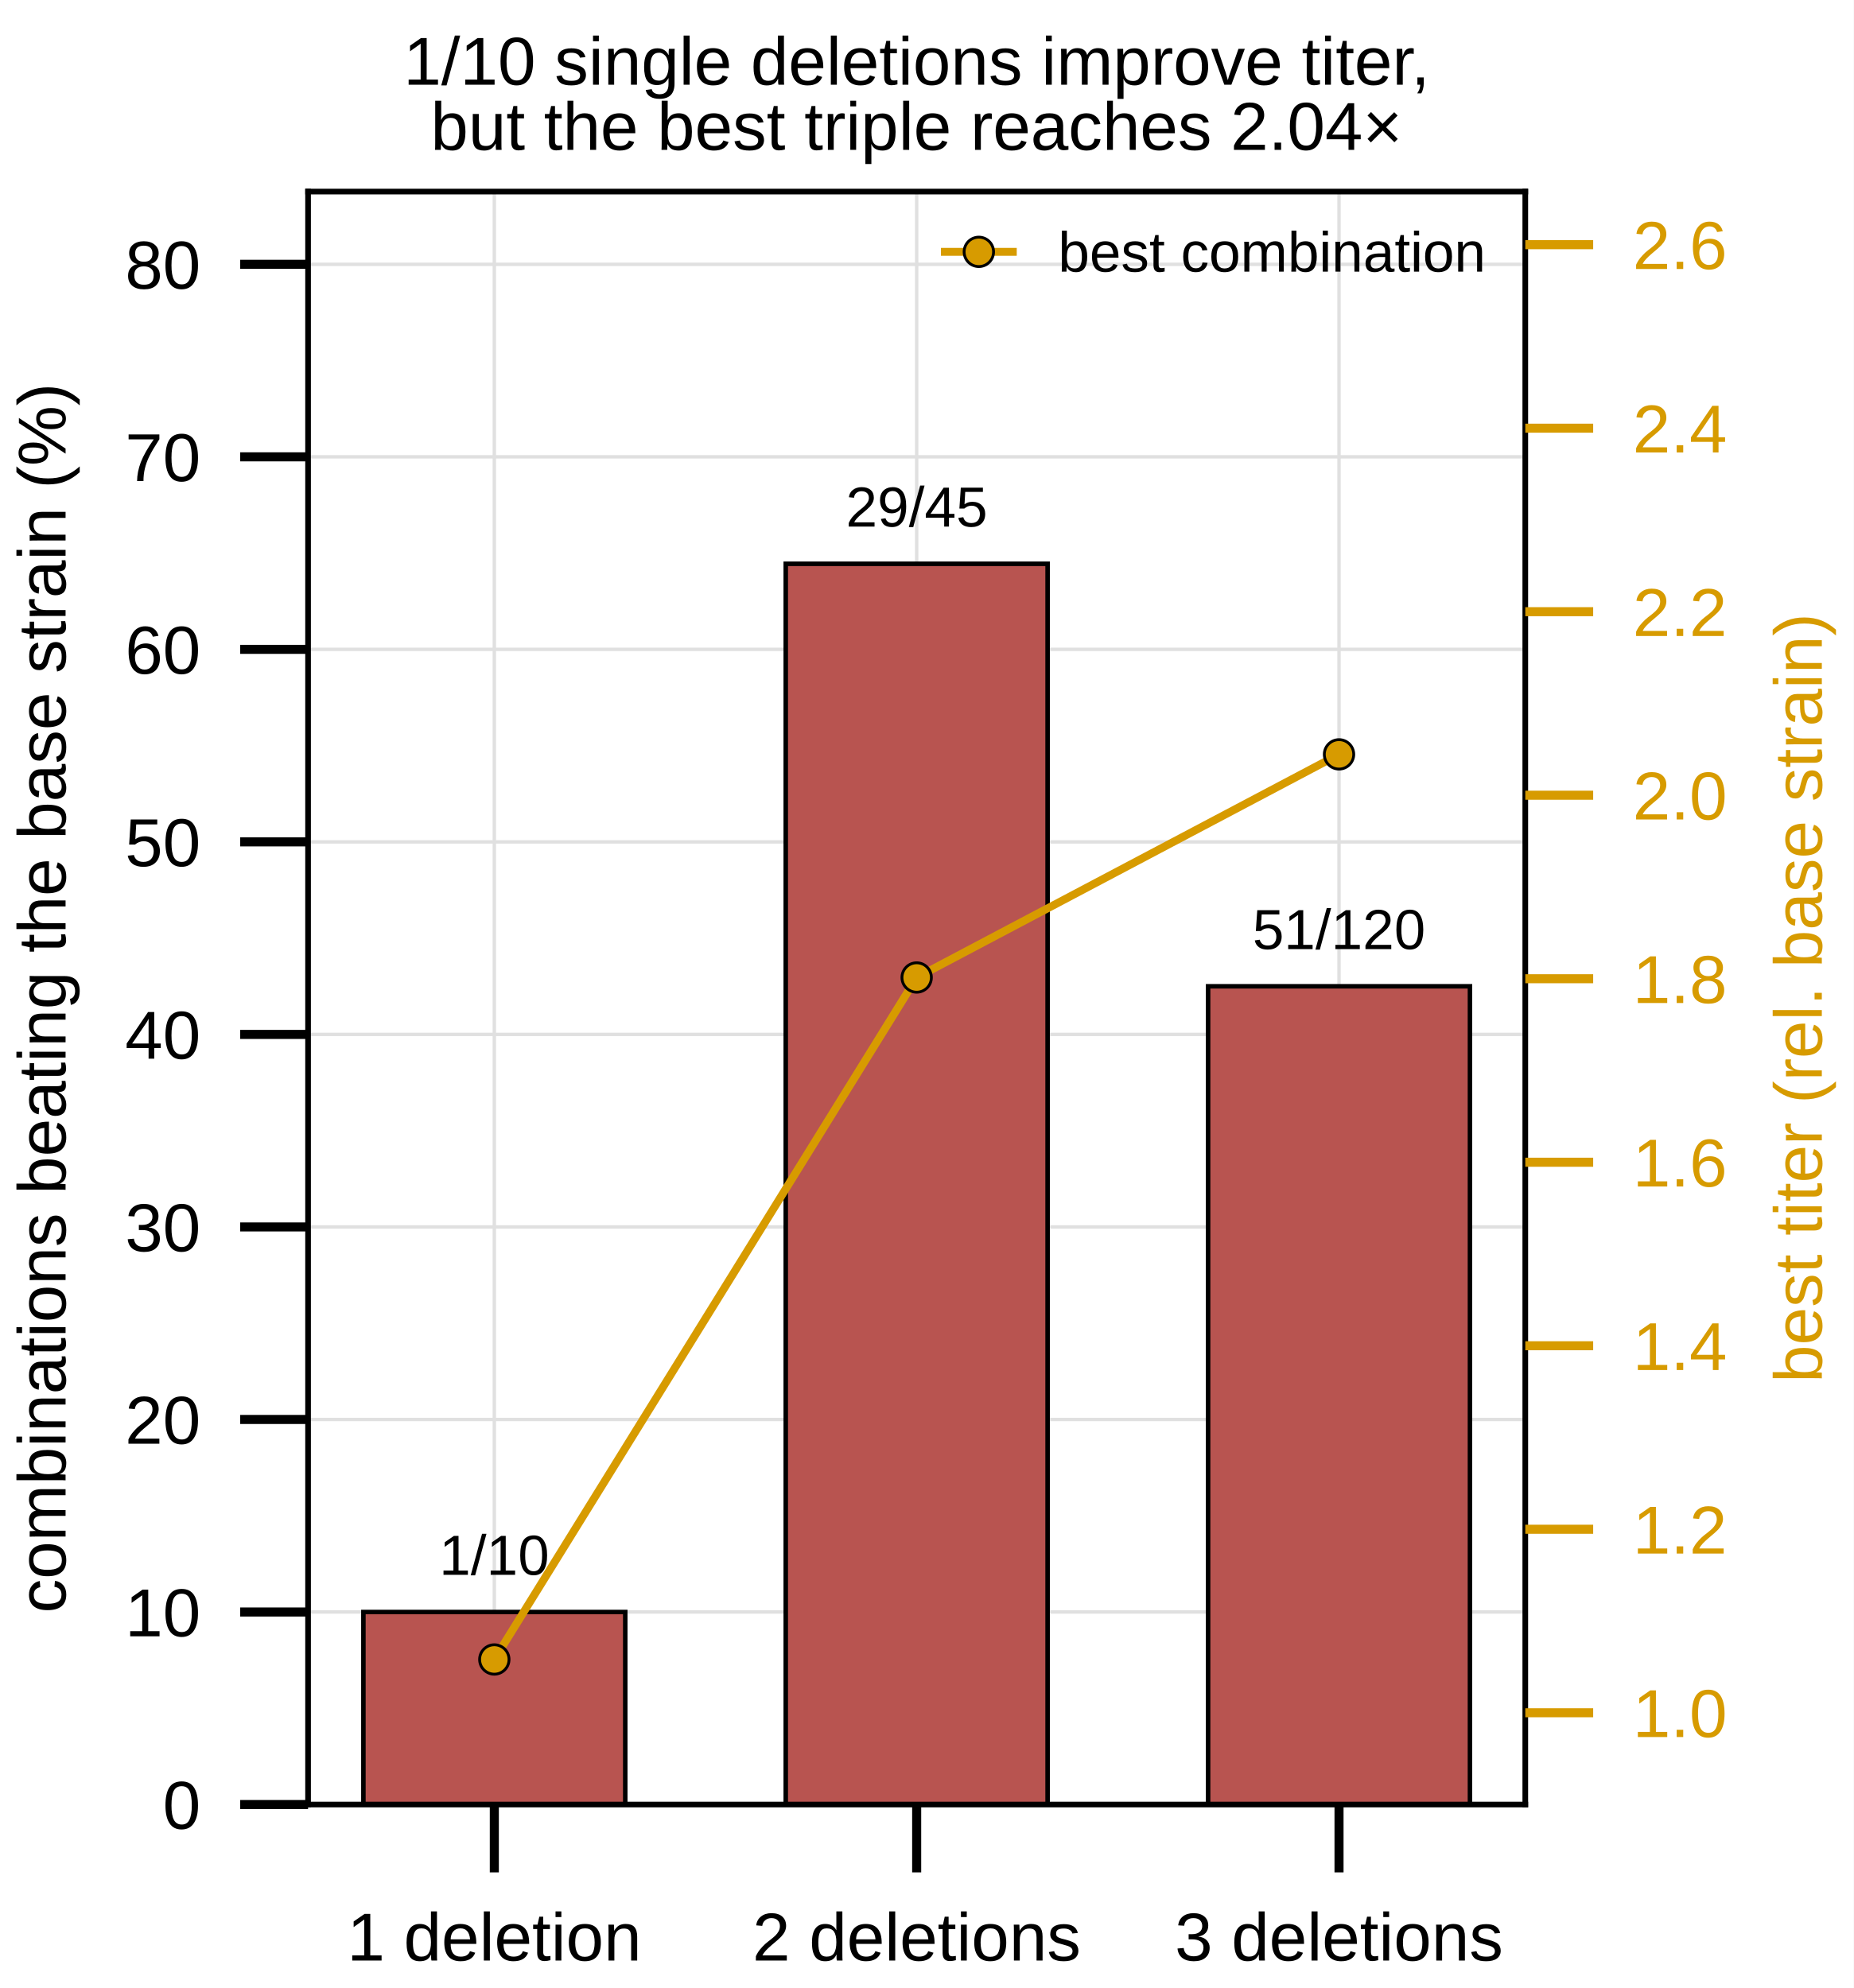
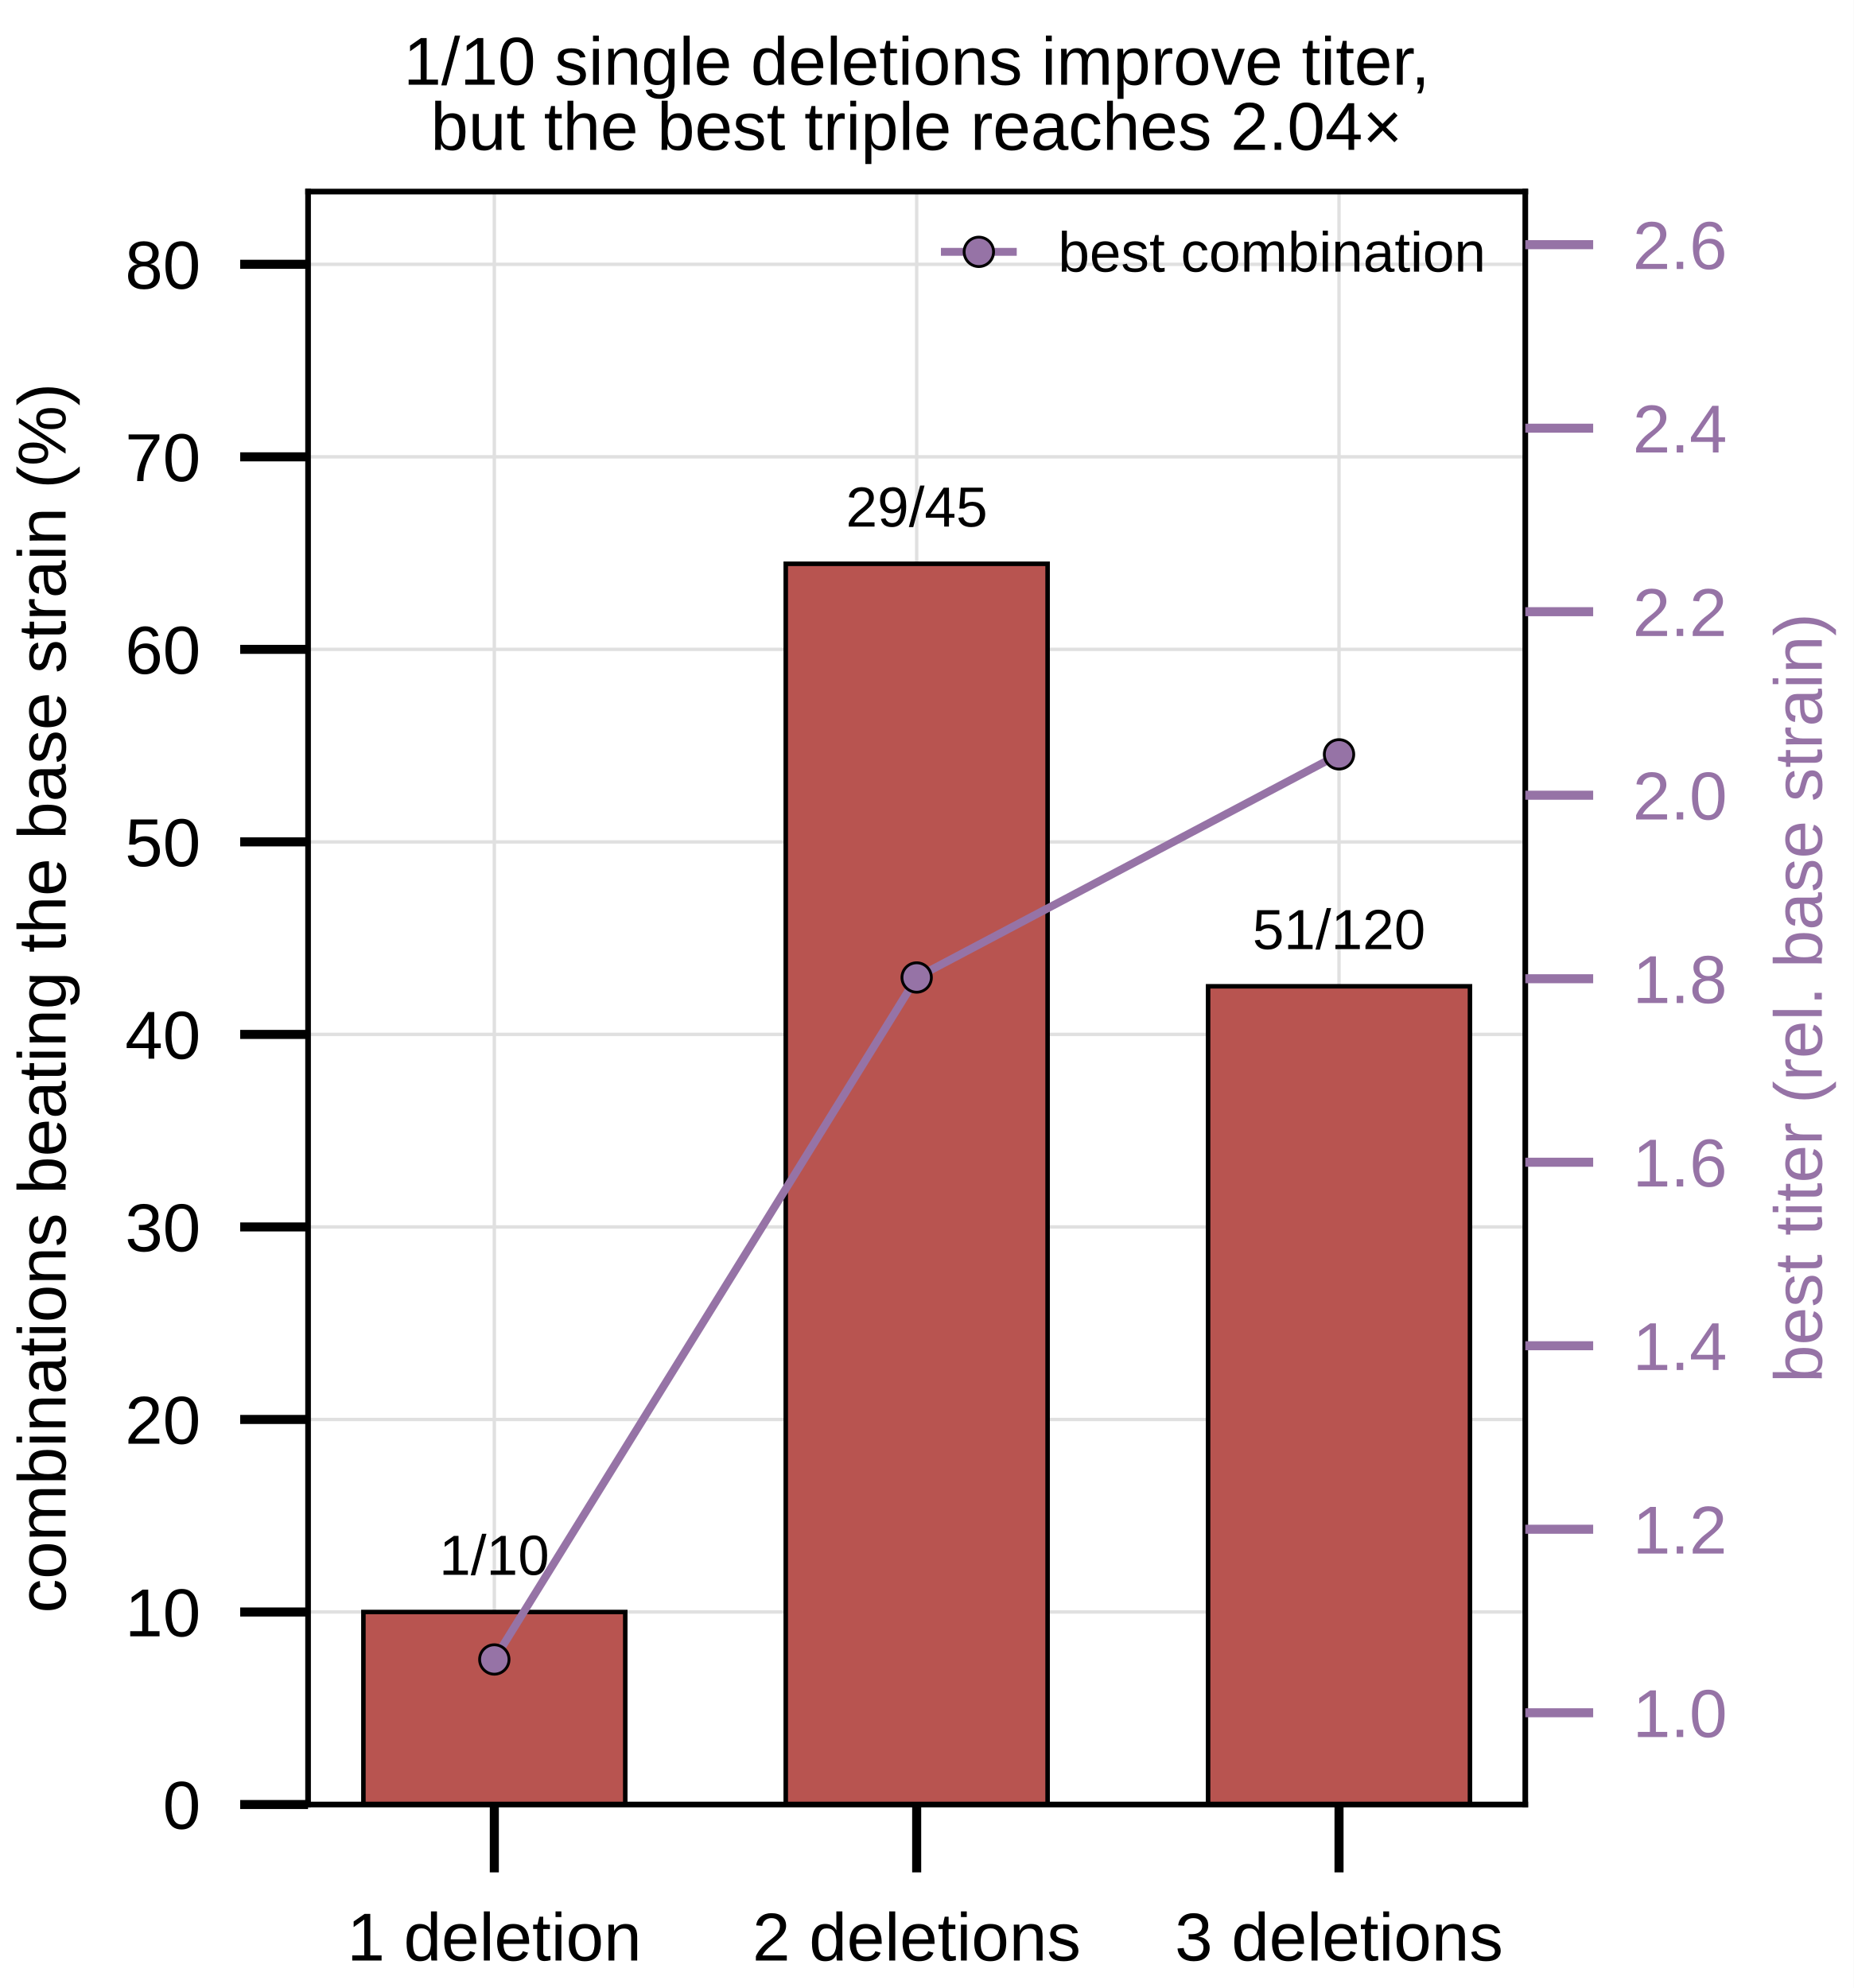
<svg xmlns="http://www.w3.org/2000/svg" xmlns:xlink="http://www.w3.org/1999/xlink" width="227.559" height="244.095" viewBox="0 0 227.559 244.095" version="1.1">
  <g transform="scale(1.388889)">
    <defs>
      <style type="text/css">*{stroke-linejoin: round; stroke-linecap: butt}</style>
    </defs>
    <g id="figure_1">
      <g id="patch_1">
        <path d="M 0 175.748  L 163.843 175.748  L 163.843 0  L 0 0  z " style="fill: #ffffff" />
      </g>
      <g id="axes_1">
        <g id="patch_2">
          <path d="M 27.229 159.528  L 134.814 159.528  L 134.814 16.936  L 27.229 16.936  z " style="fill: #ffffff" />
        </g>
        <g id="matplotlib.axis_1">
          <g id="xtick_1">
            <g id="line2d_1">
              <path d="M 43.691 159.528  L 43.691 16.936  " clip-path="url(#pcc481c8004)" style="fill: none; stroke: #e0e0e0; stroke-width: 0.3; stroke-linecap: square" />
            </g>
            <g id="line2d_2">
              <defs>
                <path id="m308052567e" d="M 0 0  L 0 6  " style="stroke: #000000; stroke-width: 0.8" />
              </defs>
              <g>
                <use xlink:href="#m308052567e" x="43.691" y="159.528" style="stroke: #000000; stroke-width: 0.8" />
              </g>
            </g>
            <g id="text_1">
              <text style="font-size: 6px; font-family: 'Arial', 'Helvetica', 'DejaVu Sans', sans-serif; text-anchor: middle" x="43.691" y="173.323" transform="rotate(-0 43.69127 173.3227)">1 deletion</text>
            </g>
          </g>
          <g id="xtick_2">
            <g id="line2d_3">
              <path d="M 81.021 159.528  L 81.021 16.936  " clip-path="url(#pcc481c8004)" style="fill: none; stroke: #e0e0e0; stroke-width: 0.3; stroke-linecap: square" />
            </g>
            <g id="line2d_4">
              <g>
                <use xlink:href="#m308052567e" x="81.021" y="159.528" style="stroke: #000000; stroke-width: 0.8" />
              </g>
            </g>
            <g id="text_2">
              <text style="font-size: 6px; font-family: 'Arial', 'Helvetica', 'DejaVu Sans', sans-serif; text-anchor: middle" x="81.021" y="173.323" transform="rotate(-0 81.02126 173.3227)">2 deletions</text>
            </g>
          </g>
          <g id="xtick_3">
            <g id="line2d_5">
              <path d="M 118.351 159.528  L 118.351 16.936  " clip-path="url(#pcc481c8004)" style="fill: none; stroke: #e0e0e0; stroke-width: 0.3; stroke-linecap: square" />
            </g>
            <g id="line2d_6">
              <g>
                <use xlink:href="#m308052567e" x="118.351" y="159.528" style="stroke: #000000; stroke-width: 0.8" />
              </g>
            </g>
            <g id="text_3">
              <text style="font-size: 6px; font-family: 'Arial', 'Helvetica', 'DejaVu Sans', sans-serif; text-anchor: middle" x="118.351" y="173.323" transform="rotate(-0 118.3512 173.3227)">3 deletions</text>
            </g>
          </g>
        </g>
        <g id="matplotlib.axis_2">
          <g id="ytick_1">
            <g id="line2d_7">
              <path d="M 27.229 159.528  L 134.814 159.528  " clip-path="url(#pcc481c8004)" style="fill: none; stroke: #e0e0e0; stroke-width: 0.3; stroke-linecap: square" />
            </g>
            <g id="line2d_8">
              <defs>
                <path id="m654d39bcf8" d="M 0 0  L -6 0  " style="stroke: #000000; stroke-width: 0.8" />
              </defs>
              <g>
                <use xlink:href="#m654d39bcf8" x="27.229" y="159.528" style="stroke: #000000; stroke-width: 0.8" />
              </g>
            </g>
            <g id="text_4">
              <text style="font-size: 6px; font-family: 'Arial', 'Helvetica', 'DejaVu Sans', sans-serif; text-anchor: end" x="17.729" y="161.675" transform="rotate(-0 17.72875 161.6754)">0</text>
            </g>
          </g>
          <g id="ytick_2">
            <g id="line2d_9">
              <path d="M 27.229 142.508  L 134.814 142.508  " clip-path="url(#pcc481c8004)" style="fill: none; stroke: #e0e0e0; stroke-width: 0.3; stroke-linecap: square" />
            </g>
            <g id="line2d_10">
              <g>
                <use xlink:href="#m654d39bcf8" x="27.229" y="142.508" style="stroke: #000000; stroke-width: 0.8" />
              </g>
            </g>
            <g id="text_5">
              <text style="font-size: 6px; font-family: 'Arial', 'Helvetica', 'DejaVu Sans', sans-serif; text-anchor: end" x="17.729" y="144.655" transform="rotate(-0 17.72875 144.6551)">10</text>
            </g>
          </g>
          <g id="ytick_3">
            <g id="line2d_11">
              <path d="M 27.229 125.487  L 134.814 125.487  " clip-path="url(#pcc481c8004)" style="fill: none; stroke: #e0e0e0; stroke-width: 0.3; stroke-linecap: square" />
            </g>
            <g id="line2d_12">
              <g>
                <use xlink:href="#m654d39bcf8" x="27.229" y="125.487" style="stroke: #000000; stroke-width: 0.8" />
              </g>
            </g>
            <g id="text_6">
              <text style="font-size: 6px; font-family: 'Arial', 'Helvetica', 'DejaVu Sans', sans-serif; text-anchor: end" x="17.729" y="127.635" transform="rotate(-0 17.72875 127.6348)">20</text>
            </g>
          </g>
          <g id="ytick_4">
            <g id="line2d_13">
              <path d="M 27.229 108.467  L 134.814 108.467  " clip-path="url(#pcc481c8004)" style="fill: none; stroke: #e0e0e0; stroke-width: 0.3; stroke-linecap: square" />
            </g>
            <g id="line2d_14">
              <g>
                <use xlink:href="#m654d39bcf8" x="27.229" y="108.467" style="stroke: #000000; stroke-width: 0.8" />
              </g>
            </g>
            <g id="text_7">
              <text style="font-size: 6px; font-family: 'Arial', 'Helvetica', 'DejaVu Sans', sans-serif; text-anchor: end" x="17.729" y="110.614" transform="rotate(-0 17.72875 110.6145)">30</text>
            </g>
          </g>
          <g id="ytick_5">
            <g id="line2d_15">
              <path d="M 27.229 91.447  L 134.814 91.447  " clip-path="url(#pcc481c8004)" style="fill: none; stroke: #e0e0e0; stroke-width: 0.3; stroke-linecap: square" />
            </g>
            <g id="line2d_16">
              <g>
                <use xlink:href="#m654d39bcf8" x="27.229" y="91.447" style="stroke: #000000; stroke-width: 0.8" />
              </g>
            </g>
            <g id="text_8">
              <text style="font-size: 6px; font-family: 'Arial', 'Helvetica', 'DejaVu Sans', sans-serif; text-anchor: end" x="17.729" y="93.594" transform="rotate(-0 17.72875 93.59418)">40</text>
            </g>
          </g>
          <g id="ytick_6">
            <g id="line2d_17">
              <path d="M 27.229 74.427  L 134.814 74.427  " clip-path="url(#pcc481c8004)" style="fill: none; stroke: #e0e0e0; stroke-width: 0.3; stroke-linecap: square" />
            </g>
            <g id="line2d_18">
              <g>
                <use xlink:href="#m654d39bcf8" x="27.229" y="74.427" style="stroke: #000000; stroke-width: 0.8" />
              </g>
            </g>
            <g id="text_9">
              <text style="font-size: 6px; font-family: 'Arial', 'Helvetica', 'DejaVu Sans', sans-serif; text-anchor: end" x="17.729" y="76.574" transform="rotate(-0 17.72875 76.57388)">50</text>
            </g>
          </g>
          <g id="ytick_7">
            <g id="line2d_19">
              <path d="M 27.229 57.406  L 134.814 57.406  " clip-path="url(#pcc481c8004)" style="fill: none; stroke: #e0e0e0; stroke-width: 0.3; stroke-linecap: square" />
            </g>
            <g id="line2d_20">
              <g>
                <use xlink:href="#m654d39bcf8" x="27.229" y="57.406" style="stroke: #000000; stroke-width: 0.8" />
              </g>
            </g>
            <g id="text_10">
              <text style="font-size: 6px; font-family: 'Arial', 'Helvetica', 'DejaVu Sans', sans-serif; text-anchor: end" x="17.729" y="59.554" transform="rotate(-0 17.72875 59.55358)">60</text>
            </g>
          </g>
          <g id="ytick_8">
            <g id="line2d_21">
              <path d="M 27.229 40.386  L 134.814 40.386  " clip-path="url(#pcc481c8004)" style="fill: none; stroke: #e0e0e0; stroke-width: 0.3; stroke-linecap: square" />
            </g>
            <g id="line2d_22">
              <g>
                <use xlink:href="#m654d39bcf8" x="27.229" y="40.386" style="stroke: #000000; stroke-width: 0.8" />
              </g>
            </g>
            <g id="text_11">
              <text style="font-size: 6px; font-family: 'Arial', 'Helvetica', 'DejaVu Sans', sans-serif; text-anchor: end" x="17.729" y="42.533" transform="rotate(-0 17.72875 42.53328)">70</text>
            </g>
          </g>
          <g id="ytick_9">
            <g id="line2d_23">
              <path d="M 27.229 23.366  L 134.814 23.366  " clip-path="url(#pcc481c8004)" style="fill: none; stroke: #e0e0e0; stroke-width: 0.3; stroke-linecap: square" />
            </g>
            <g id="line2d_24">
              <g>
                <use xlink:href="#m654d39bcf8" x="27.229" y="23.366" style="stroke: #000000; stroke-width: 0.8" />
              </g>
            </g>
            <g id="text_12">
              <text style="font-size: 6px; font-family: 'Arial', 'Helvetica', 'DejaVu Sans', sans-serif; text-anchor: end" x="17.729" y="25.513" transform="rotate(-0 17.72875 25.51298)">80</text>
            </g>
          </g>
          <g id="text_13">
            <text style="font-size: 6px; font-family: 'Arial', 'Helvetica', 'DejaVu Sans', sans-serif; text-anchor: middle" x="5.793" y="88.232" transform="rotate(-90 5.792813 88.23189)">combinations beating the base strain (%)</text>
          </g>
        </g>
        <g id="patch_3">
          <path d="M 32.119 159.528  L 55.264 159.528  L 55.264 142.508  L 32.119 142.508  z " clip-path="url(#pcc481c8004)" style="fill: #b85450; stroke: #000000; stroke-width: 0.4; stroke-linejoin: miter" />
        </g>
        <g id="patch_4">
          <path d="M 69.449 159.528  L 92.594 159.528  L 92.594 49.842  L 69.449 49.842  z " clip-path="url(#pcc481c8004)" style="fill: #b85450; stroke: #000000; stroke-width: 0.4; stroke-linejoin: miter" />
        </g>
        <g id="patch_5">
          <path d="M 106.779 159.528  L 129.924 159.528  L 129.924 87.192  L 106.779 87.192  z " clip-path="url(#pcc481c8004)" style="fill: #b85450; stroke: #000000; stroke-width: 0.4; stroke-linejoin: miter" />
        </g>
        <g id="patch_6">
          <path d="M 27.229 159.528  L 27.229 16.936  " style="fill: none; stroke: #000000; stroke-width: 0.5; stroke-linejoin: miter; stroke-linecap: square" />
        </g>
        <g id="patch_7">
          <path d="M 134.814 159.528  L 134.814 16.936  " style="fill: none; stroke: #000000; stroke-width: 0.5; stroke-linejoin: miter; stroke-linecap: square" />
        </g>
        <g id="patch_8">
          <path d="M 27.229 159.528  L 134.814 159.528  " style="fill: none; stroke: #000000; stroke-width: 0.5; stroke-linejoin: miter; stroke-linecap: square" />
        </g>
        <g id="patch_9">
          <path d="M 27.229 16.936  L 134.814 16.936  " style="fill: none; stroke: #000000; stroke-width: 0.5; stroke-linejoin: miter; stroke-linecap: square" />
        </g>
        <g id="text_14">
          <text style="font-size: 5px; font-family: 'Arial', 'Helvetica', 'DejaVu Sans', sans-serif; text-anchor: middle" x="43.691" y="139.217" transform="rotate(-0 43.69127 139.2171)">1/10</text>
        </g>
        <g id="text_15">
          <text style="font-size: 5px; font-family: 'Arial', 'Helvetica', 'DejaVu Sans', sans-serif; text-anchor: middle" x="81.021" y="46.551" transform="rotate(-0 81.02126 46.55107)">29/45</text>
        </g>
        <g id="text_16">
          <text style="font-size: 5px; font-family: 'Arial', 'Helvetica', 'DejaVu Sans', sans-serif; text-anchor: middle" x="118.351" y="83.901" transform="rotate(-0 118.3512 83.90117)">51/120</text>
        </g>
        <g id="text_17">
          <text style="font-size: 6px; font-family: 'Arial', 'Helvetica', 'DejaVu Sans', sans-serif" transform="translate(35.66501 7.488937)">1/10 single deletions improve titer,</text>
          <g transform="translate(38.06126 13.93575)">
            <text>
              <tspan x="0" y="-0.688" style="font-size: 6px; font-family: 'Arial'">b</tspan>
              <tspan x="3.337" y="-0.688" style="font-size: 6px; font-family: 'Arial'">u</tspan>
              <tspan x="6.674" y="-0.688" style="font-size: 6px; font-family: 'Arial'">t</tspan>
              <tspan x="8.341" y="-0.688" style="font-size: 6px; font-family: 'Arial'"> </tspan>
              <tspan x="10.008" y="-0.688" style="font-size: 6px; font-family: 'Arial'">t</tspan>
              <tspan x="11.675" y="-0.688" style="font-size: 6px; font-family: 'Arial'">h</tspan>
              <tspan x="15.012" y="-0.688" style="font-size: 6px; font-family: 'Arial'">e</tspan>
              <tspan x="18.349" y="-0.688" style="font-size: 6px; font-family: 'Arial'"> </tspan>
              <tspan x="20.016" y="-0.688" style="font-size: 6px; font-family: 'Arial'">b</tspan>
              <tspan x="23.353" y="-0.688" style="font-size: 6px; font-family: 'Arial'">e</tspan>
              <tspan x="26.689" y="-0.688" style="font-size: 6px; font-family: 'Arial'">s</tspan>
              <tspan x="29.689" y="-0.688" style="font-size: 6px; font-family: 'Arial'">t</tspan>
              <tspan x="31.356" y="-0.688" style="font-size: 6px; font-family: 'Arial'"> </tspan>
              <tspan x="33.023" y="-0.688" style="font-size: 6px; font-family: 'Arial'">t</tspan>
              <tspan x="34.69" y="-0.688" style="font-size: 6px; font-family: 'Arial'">r</tspan>
              <tspan x="36.688" y="-0.688" style="font-size: 6px; font-family: 'Arial'">i</tspan>
              <tspan x="38.021" y="-0.688" style="font-size: 6px; font-family: 'Arial'">p</tspan>
              <tspan x="41.358" y="-0.688" style="font-size: 6px; font-family: 'Arial'">l</tspan>
              <tspan x="42.691" y="-0.688" style="font-size: 6px; font-family: 'Arial'">e</tspan>
              <tspan x="46.028" y="-0.688" style="font-size: 6px; font-family: 'Arial'"> </tspan>
              <tspan x="47.695" y="-0.688" style="font-size: 6px; font-family: 'Arial'">r</tspan>
              <tspan x="49.693" y="-0.688" style="font-size: 6px; font-family: 'Arial'">e</tspan>
              <tspan x="53.03" y="-0.688" style="font-size: 6px; font-family: 'Arial'">a</tspan>
              <tspan x="56.367" y="-0.688" style="font-size: 6px; font-family: 'Arial'">c</tspan>
              <tspan x="59.367" y="-0.688" style="font-size: 6px; font-family: 'Arial'">h</tspan>
              <tspan x="62.704" y="-0.688" style="font-size: 6px; font-family: 'Arial'">e</tspan>
              <tspan x="66.041" y="-0.688" style="font-size: 6px; font-family: 'Arial'">s</tspan>
              <tspan x="69.041" y="-0.688" style="font-size: 6px; font-family: 'Arial'"> </tspan>
              <tspan x="70.708" y="-0.688" style="font-size: 6px; font-family: 'Arial'">2</tspan>
              <tspan x="74.045" y="-0.688" style="font-size: 6px; font-family: 'Arial'">.</tspan>
              <tspan x="75.712" y="-0.688" style="font-size: 6px; font-family: 'Arial'">0</tspan>
              <tspan x="79.049" y="-0.688" style="font-size: 6px; font-family: 'Arial'">4</tspan>
              <tspan x="82.386" y="-0.688" style="font-size: 6px; font-family: 'Arial'">×</tspan>
            </text>
          </g>
        </g>
      </g>
      <g id="axes_2">
        <g id="matplotlib.axis_3">
          <g id="ytick_10">
            <g id="line2d_25">
              <defs>
-                 <path id="m3b48ddd4ba" d="M 0 0  L 6 0  " style="stroke: #d79b00; stroke-width: 0.8" />
+                 <path id="m68b8710060" d="M 0 0  L 6 0  " style="stroke: #9673a6; stroke-width: 0.8" />
              </defs>
              <g>
-                 <use xlink:href="#m3b48ddd4ba" x="134.814" y="151.416" style="fill: #d79b00; stroke: #d79b00; stroke-width: 0.8" />
+                 <use xlink:href="#m68b8710060" x="134.814" y="151.416" style="fill: #9673a6; stroke: #9673a6; stroke-width: 0.8" />
              </g>
            </g>
            <g id="text_18">
-               <text style="font-size: 6px; font-family: 'Arial', 'Helvetica', 'DejaVu Sans', sans-serif; text-anchor: start; fill: #d79b00" x="144.314" y="153.564" transform="rotate(-0 144.3138 153.5638)">1.0</text>
+               <text style="font-size: 6px; font-family: 'Arial', 'Helvetica', 'DejaVu Sans', sans-serif; text-anchor: start; fill: #9673a6" x="144.314" y="153.564" transform="rotate(-0 144.3138 153.5638)">1.0</text>
            </g>
          </g>
          <g id="ytick_11">
            <g id="line2d_26">
              <g>
-                 <use xlink:href="#m3b48ddd4ba" x="134.814" y="135.193" style="fill: #d79b00; stroke: #d79b00; stroke-width: 0.8" />
+                 <use xlink:href="#m68b8710060" x="134.814" y="135.193" style="fill: #9673a6; stroke: #9673a6; stroke-width: 0.8" />
              </g>
            </g>
            <g id="text_19">
-               <text style="font-size: 6px; font-family: 'Arial', 'Helvetica', 'DejaVu Sans', sans-serif; text-anchor: start; fill: #d79b00" x="144.314" y="137.341" transform="rotate(-0 144.3138 137.3406)">1.2</text>
+               <text style="font-size: 6px; font-family: 'Arial', 'Helvetica', 'DejaVu Sans', sans-serif; text-anchor: start; fill: #9673a6" x="144.314" y="137.341" transform="rotate(-0 144.3138 137.3406)">1.2</text>
            </g>
          </g>
          <g id="ytick_12">
            <g id="line2d_27">
              <g>
-                 <use xlink:href="#m3b48ddd4ba" x="134.814" y="118.97" style="fill: #d79b00; stroke: #d79b00; stroke-width: 0.8" />
+                 <use xlink:href="#m68b8710060" x="134.814" y="118.97" style="fill: #9673a6; stroke: #9673a6; stroke-width: 0.8" />
              </g>
            </g>
            <g id="text_20">
-               <text style="font-size: 6px; font-family: 'Arial', 'Helvetica', 'DejaVu Sans', sans-serif; text-anchor: start; fill: #d79b00" x="144.314" y="121.117" transform="rotate(-0 144.3138 121.1174)">1.4</text>
+               <text style="font-size: 6px; font-family: 'Arial', 'Helvetica', 'DejaVu Sans', sans-serif; text-anchor: start; fill: #9673a6" x="144.314" y="121.117" transform="rotate(-0 144.3138 121.1174)">1.4</text>
            </g>
          </g>
          <g id="ytick_13">
            <g id="line2d_28">
              <g>
-                 <use xlink:href="#m3b48ddd4ba" x="134.814" y="102.747" style="fill: #d79b00; stroke: #d79b00; stroke-width: 0.8" />
+                 <use xlink:href="#m68b8710060" x="134.814" y="102.747" style="fill: #9673a6; stroke: #9673a6; stroke-width: 0.8" />
              </g>
            </g>
            <g id="text_21">
-               <text style="font-size: 6px; font-family: 'Arial', 'Helvetica', 'DejaVu Sans', sans-serif; text-anchor: start; fill: #d79b00" x="144.314" y="104.894" transform="rotate(-0 144.3138 104.8942)">1.6</text>
+               <text style="font-size: 6px; font-family: 'Arial', 'Helvetica', 'DejaVu Sans', sans-serif; text-anchor: start; fill: #9673a6" x="144.314" y="104.894" transform="rotate(-0 144.3138 104.8942)">1.6</text>
            </g>
          </g>
          <g id="ytick_14">
            <g id="line2d_29">
              <g>
-                 <use xlink:href="#m3b48ddd4ba" x="134.814" y="86.524" style="fill: #d79b00; stroke: #d79b00; stroke-width: 0.8" />
+                 <use xlink:href="#m68b8710060" x="134.814" y="86.524" style="fill: #9673a6; stroke: #9673a6; stroke-width: 0.8" />
              </g>
            </g>
            <g id="text_22">
-               <text style="font-size: 6px; font-family: 'Arial', 'Helvetica', 'DejaVu Sans', sans-serif; text-anchor: start; fill: #d79b00" x="144.314" y="88.671" transform="rotate(-0 144.3138 88.67107)">1.8</text>
+               <text style="font-size: 6px; font-family: 'Arial', 'Helvetica', 'DejaVu Sans', sans-serif; text-anchor: start; fill: #9673a6" x="144.314" y="88.671" transform="rotate(-0 144.3138 88.67107)">1.8</text>
            </g>
          </g>
          <g id="ytick_15">
            <g id="line2d_30">
              <g>
-                 <use xlink:href="#m3b48ddd4ba" x="134.814" y="70.301" style="fill: #d79b00; stroke: #d79b00; stroke-width: 0.8" />
+                 <use xlink:href="#m68b8710060" x="134.814" y="70.301" style="fill: #9673a6; stroke: #9673a6; stroke-width: 0.8" />
              </g>
            </g>
            <g id="text_23">
-               <text style="font-size: 6px; font-family: 'Arial', 'Helvetica', 'DejaVu Sans', sans-serif; text-anchor: start; fill: #d79b00" x="144.314" y="72.448" transform="rotate(-0 144.3138 72.44789)">2.0</text>
+               <text style="font-size: 6px; font-family: 'Arial', 'Helvetica', 'DejaVu Sans', sans-serif; text-anchor: start; fill: #9673a6" x="144.314" y="72.448" transform="rotate(-0 144.3138 72.44789)">2.0</text>
            </g>
          </g>
          <g id="ytick_16">
            <g id="line2d_31">
              <g>
-                 <use xlink:href="#m3b48ddd4ba" x="134.814" y="54.077" style="fill: #d79b00; stroke: #d79b00; stroke-width: 0.8" />
+                 <use xlink:href="#m68b8710060" x="134.814" y="54.077" style="fill: #9673a6; stroke: #9673a6; stroke-width: 0.8" />
              </g>
            </g>
            <g id="text_24">
-               <text style="font-size: 6px; font-family: 'Arial', 'Helvetica', 'DejaVu Sans', sans-serif; text-anchor: start; fill: #d79b00" x="144.314" y="56.225" transform="rotate(-0 144.3138 56.22471)">2.2</text>
+               <text style="font-size: 6px; font-family: 'Arial', 'Helvetica', 'DejaVu Sans', sans-serif; text-anchor: start; fill: #9673a6" x="144.314" y="56.225" transform="rotate(-0 144.3138 56.22471)">2.2</text>
            </g>
          </g>
          <g id="ytick_17">
            <g id="line2d_32">
              <g>
-                 <use xlink:href="#m3b48ddd4ba" x="134.814" y="37.854" style="fill: #d79b00; stroke: #d79b00; stroke-width: 0.8" />
+                 <use xlink:href="#m68b8710060" x="134.814" y="37.854" style="fill: #9673a6; stroke: #9673a6; stroke-width: 0.8" />
              </g>
            </g>
            <g id="text_25">
-               <text style="font-size: 6px; font-family: 'Arial', 'Helvetica', 'DejaVu Sans', sans-serif; text-anchor: start; fill: #d79b00" x="144.314" y="40.002" transform="rotate(-0 144.3138 40.00153)">2.4</text>
+               <text style="font-size: 6px; font-family: 'Arial', 'Helvetica', 'DejaVu Sans', sans-serif; text-anchor: start; fill: #9673a6" x="144.314" y="40.002" transform="rotate(-0 144.3138 40.00153)">2.4</text>
            </g>
          </g>
          <g id="ytick_18">
            <g id="line2d_33">
              <g>
-                 <use xlink:href="#m3b48ddd4ba" x="134.814" y="21.631" style="fill: #d79b00; stroke: #d79b00; stroke-width: 0.8" />
+                 <use xlink:href="#m68b8710060" x="134.814" y="21.631" style="fill: #9673a6; stroke: #9673a6; stroke-width: 0.8" />
              </g>
            </g>
            <g id="text_26">
-               <text style="font-size: 6px; font-family: 'Arial', 'Helvetica', 'DejaVu Sans', sans-serif; text-anchor: start; fill: #d79b00" x="144.314" y="23.778" transform="rotate(-0 144.3138 23.77835)">2.6</text>
+               <text style="font-size: 6px; font-family: 'Arial', 'Helvetica', 'DejaVu Sans', sans-serif; text-anchor: start; fill: #9673a6" x="144.314" y="23.778" transform="rotate(-0 144.3138 23.77835)">2.6</text>
            </g>
          </g>
          <g id="text_27">
-             <text style="font-size: 6px; font-family: 'Arial', 'Helvetica', 'DejaVu Sans', sans-serif; text-anchor: middle; fill: #d79b00" x="161.022" y="88.232" transform="rotate(-90 161.0216 88.23189)">best titer (rel. base strain)</text>
+             <text style="font-size: 6px; font-family: 'Arial', 'Helvetica', 'DejaVu Sans', sans-serif; text-anchor: middle; fill: #9673a6" x="161.022" y="88.232" transform="rotate(-90 161.0216 88.23189)">best titer (rel. base strain)</text>
          </g>
        </g>
        <g id="line2d_34">
-           <path d="M 43.691 146.705  L 81.021 86.415  L 118.351 66.689  " clip-path="url(#pcc481c8004)" style="fill: none; stroke: #d79b00; stroke-width: 0.7; stroke-linecap: square" />
+           <path d="M 43.691 146.705  L 81.021 86.415  L 118.351 66.689  " clip-path="url(#pcc481c8004)" style="fill: none; stroke: #9673a6; stroke-width: 0.7; stroke-linecap: square" />
          <defs>
-             <path id="m877e5f178c" d="M 0 1.3  C 0.345 1.3 0.675 1.163 0.919 0.919  C 1.163 0.675 1.3 0.345 1.3 0  C 1.3 -0.345 1.163 -0.675 0.919 -0.919  C 0.675 -1.163 0.345 -1.3 0 -1.3  C -0.345 -1.3 -0.675 -1.163 -0.919 -0.919  C -1.163 -0.675 -1.3 -0.345 -1.3 0  C -1.3 0.345 -1.163 0.675 -0.919 0.919  C -0.675 1.163 -0.345 1.3 0 1.3  z " style="stroke: #000000; stroke-width: 0.25" />
+             <path id="m89095fd9e1" d="M 0 1.3  C 0.345 1.3 0.675 1.163 0.919 0.919  C 1.163 0.675 1.3 0.345 1.3 0  C 1.3 -0.345 1.163 -0.675 0.919 -0.919  C 0.675 -1.163 0.345 -1.3 0 -1.3  C -0.345 -1.3 -0.675 -1.163 -0.919 -0.919  C -1.163 -0.675 -1.3 -0.345 -1.3 0  C -1.3 0.345 -1.163 0.675 -0.919 0.919  C -0.675 1.163 -0.345 1.3 0 1.3  z " style="stroke: #000000; stroke-width: 0.25" />
          </defs>
          <g clip-path="url(#pcc481c8004)">
-             <use xlink:href="#m877e5f178c" x="43.691" y="146.705" style="fill: #d79b00; stroke: #000000; stroke-width: 0.25" />
-             <use xlink:href="#m877e5f178c" x="81.021" y="86.415" style="fill: #d79b00; stroke: #000000; stroke-width: 0.25" />
-             <use xlink:href="#m877e5f178c" x="118.351" y="66.689" style="fill: #d79b00; stroke: #000000; stroke-width: 0.25" />
+             <use xlink:href="#m89095fd9e1" x="43.691" y="146.705" style="fill: #9673a6; stroke: #000000; stroke-width: 0.25" />
+             <use xlink:href="#m89095fd9e1" x="81.021" y="86.415" style="fill: #9673a6; stroke: #000000; stroke-width: 0.25" />
+             <use xlink:href="#m89095fd9e1" x="118.351" y="66.689" style="fill: #9673a6; stroke: #000000; stroke-width: 0.25" />
          </g>
        </g>
        <g id="legend_1">
          <g id="line2d_35">
-             <path d="M 83.516 22.265  L 86.516 22.265  L 89.516 22.265  " style="fill: none; stroke: #d79b00; stroke-width: 0.7; stroke-linecap: square" />
+             <path d="M 83.516 22.265  L 86.516 22.265  L 89.516 22.265  " style="fill: none; stroke: #9673a6; stroke-width: 0.7; stroke-linecap: square" />
            <g>
-               <use xlink:href="#m877e5f178c" x="86.516" y="22.265" style="fill: #d79b00; stroke: #000000; stroke-width: 0.25" />
+               <use xlink:href="#m89095fd9e1" x="86.516" y="22.265" style="fill: #9673a6; stroke: #000000; stroke-width: 0.25" />
            </g>
          </g>
          <g id="text_28">
            <text style="font-size: 5px; font-family: 'Arial', 'Helvetica', 'DejaVu Sans', sans-serif; text-anchor: start" x="93.516" y="24.015" transform="rotate(-0 93.51611 24.01466)">best combination</text>
          </g>
        </g>
      </g>
    </g>
    <defs>
      <clipPath id="pcc481c8004">
        <rect x="27.229" y="16.936" width="107.585" height="142.592" />
      </clipPath>
    </defs>
  </g>
</svg>
